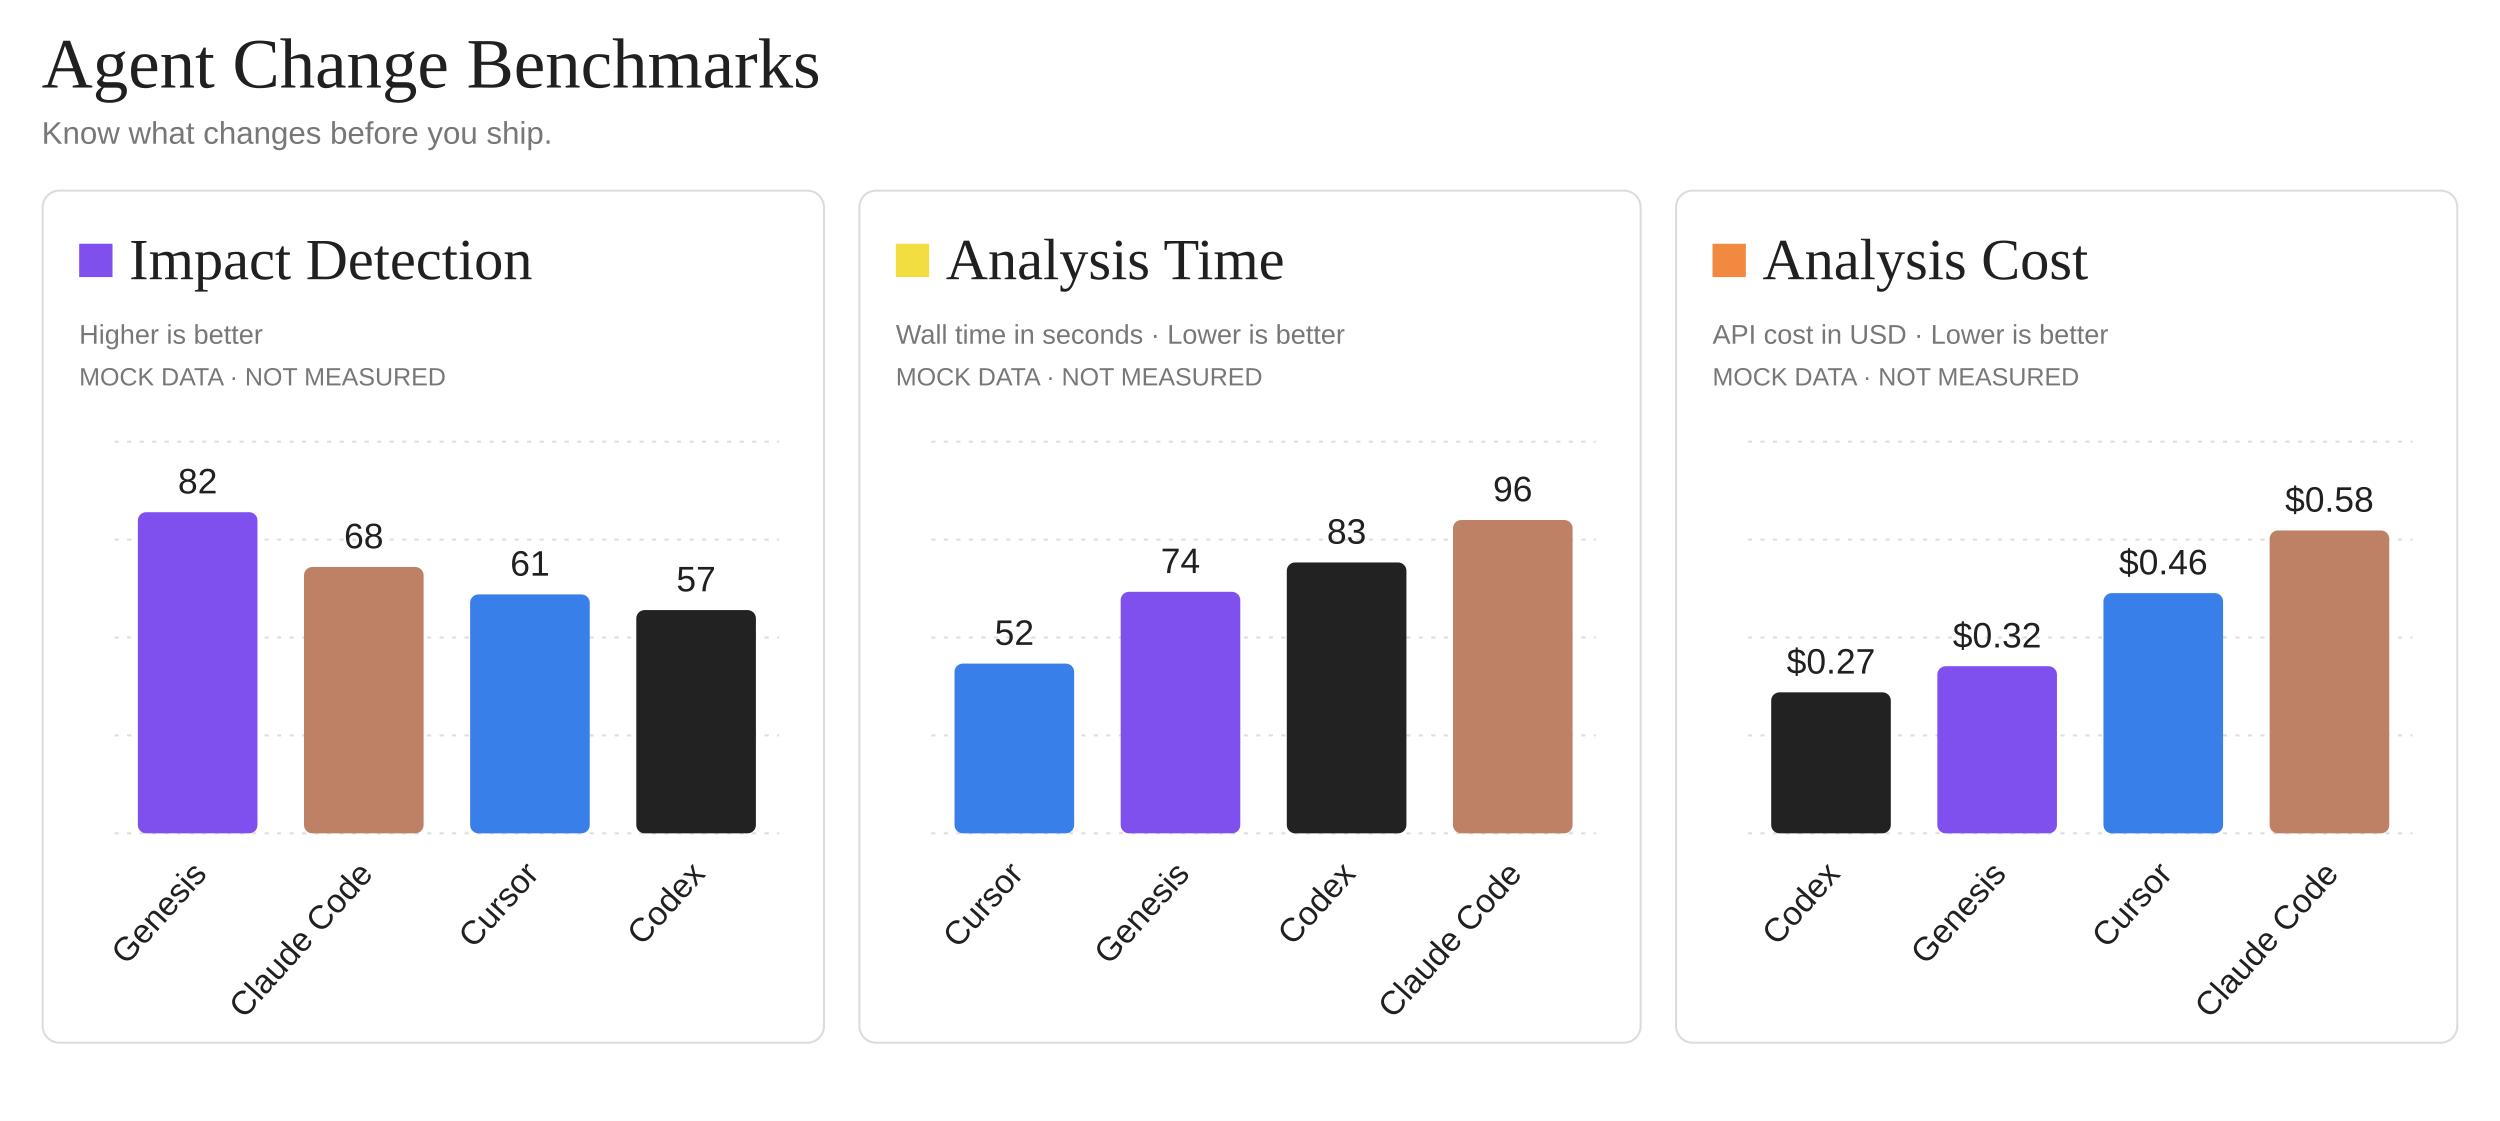
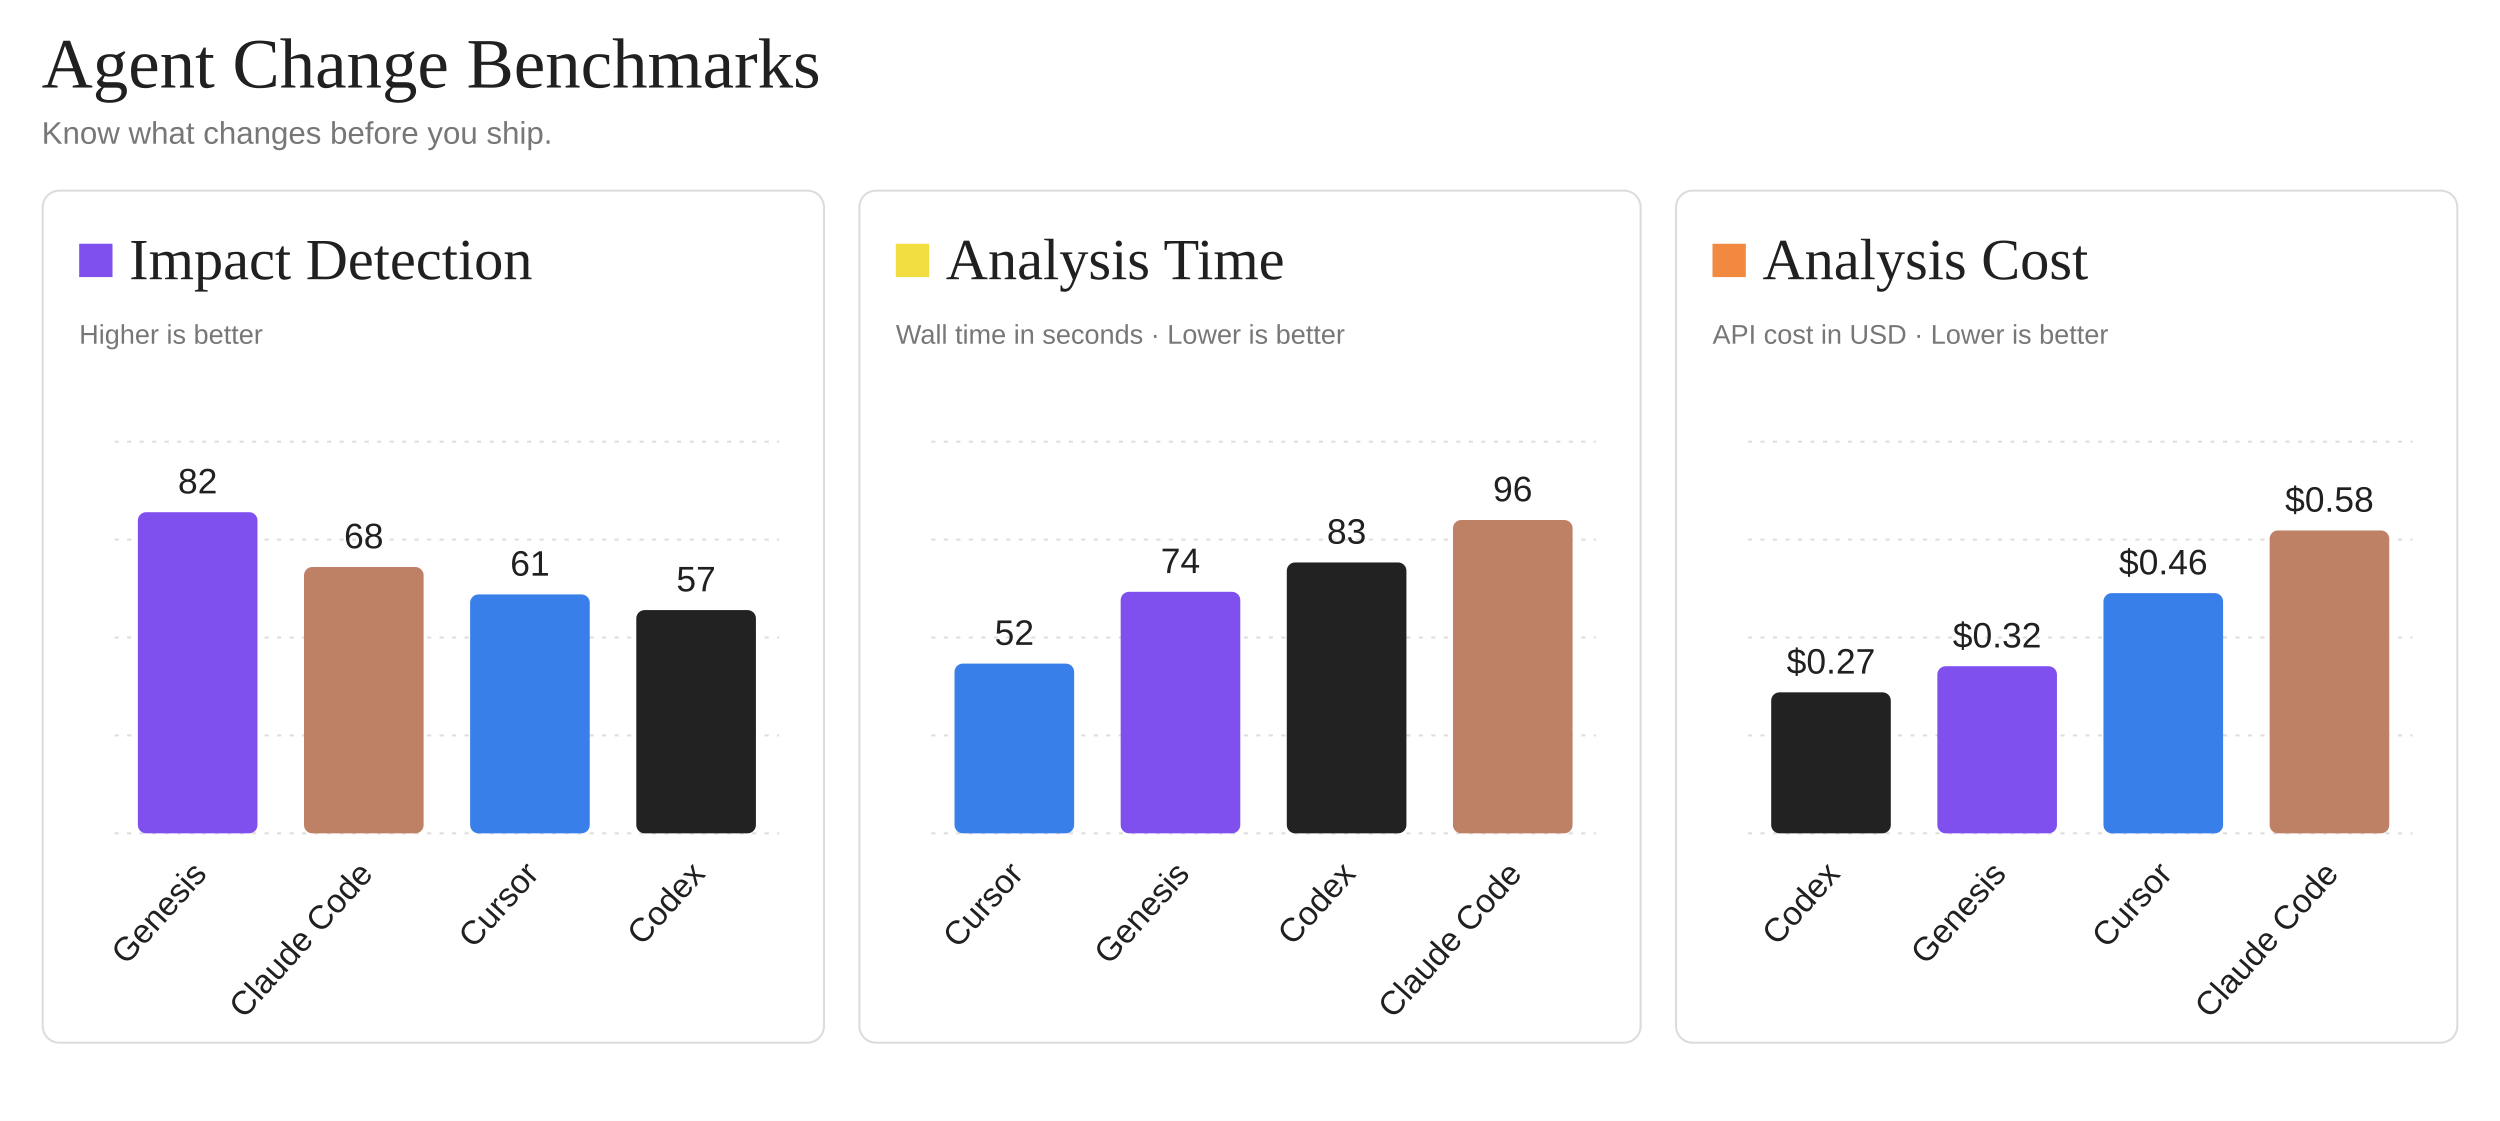
<svg xmlns="http://www.w3.org/2000/svg" width="1200" height="538" viewBox="0 0 1200 538" role="img" aria-labelledby="title desc">
  <rect width="100%" height="100%" fill="white" />
  <g font-family="Arial, Helvetica, sans-serif">
    <text x="20" y="42" font-size="34" fill="#202020" font-family="Georgia, Times New Roman, serif">Agent Change Benchmarks</text>
    <text x="20" y="69" font-size="15" fill="#777777">Know what changes before you ship.</text>
    <g transform="translate(20 91)">
      <rect x="0.5" y="0.5" width="375" height="409" rx="8" fill="white" stroke="#dcdcdc" />
      <rect x="18" y="26" width="16" height="16" fill="#8050ef" />
      <text x="42" y="43" font-size="28" fill="#202020" font-family="Georgia, Times New Roman, serif">Impact Detection</text>
      <text x="18" y="74" font-size="13" fill="#777777">Higher is better</text>
-       <text x="18" y="94" font-size="12" fill="#777777">MOCK DATA · NOT MEASURED</text>
      <path d="M 35 309 H 354" stroke="#dedede" stroke-dasharray="2 4" />
      <path d="M 35 262.0 H 354" stroke="#dedede" stroke-dasharray="2 4" />
      <path d="M 35 215.0 H 354" stroke="#dedede" stroke-dasharray="2 4" />
      <path d="M 35 168.0 H 354" stroke="#dedede" stroke-dasharray="2 4" />
      <path d="M 35 121 H 354" stroke="#dedede" stroke-dasharray="2 4" />
      <rect x="46.17" y="154.84" width="57.42" height="154.16" rx="4" fill="#8050ef" />
      <text x="74.88" y="145.84" font-size="17" fill="#202020" text-anchor="middle">82</text>
      <text x="0" y="0" font-size="16" fill="#202020" transform="translate(79.88 329) rotate(-48)" text-anchor="end">Genesis</text>
      <rect x="125.92" y="181.16" width="57.42" height="127.84" rx="4" fill="#bf8166" />
      <text x="154.62" y="172.16" font-size="17" fill="#202020" text-anchor="middle">68</text>
      <text x="0" y="0" font-size="16" fill="#202020" transform="translate(159.62 329) rotate(-48)" text-anchor="end">Claude Code</text>
      <rect x="205.66" y="194.32" width="57.42" height="114.68" rx="4" fill="#397fe9" />
      <text x="234.38" y="185.32" font-size="17" fill="#202020" text-anchor="middle">61</text>
      <text x="0" y="0" font-size="16" fill="#202020" transform="translate(239.38 329) rotate(-48)" text-anchor="end">Cursor</text>
      <rect x="285.42" y="201.84" width="57.42" height="107.16" rx="4" fill="#222222" />
      <text x="314.12" y="192.84" font-size="17" fill="#202020" text-anchor="middle">57</text>
      <text x="0" y="0" font-size="16" fill="#202020" transform="translate(319.12 329) rotate(-48)" text-anchor="end">Codex</text>
    </g>
    <g transform="translate(412 91)">
      <rect x="0.5" y="0.5" width="375" height="409" rx="8" fill="white" stroke="#dcdcdc" />
      <rect x="18" y="26" width="16" height="16" fill="#f3de41" />
      <text x="42" y="43" font-size="28" fill="#202020" font-family="Georgia, Times New Roman, serif">Analysis Time</text>
      <text x="18" y="74" font-size="13" fill="#777777">Wall time in seconds · Lower is better</text>
-       <text x="18" y="94" font-size="12" fill="#777777">MOCK DATA · NOT MEASURED</text>
      <path d="M 35 309 H 354" stroke="#dedede" stroke-dasharray="2 4" />
      <path d="M 35 262.0 H 354" stroke="#dedede" stroke-dasharray="2 4" />
      <path d="M 35 215.0 H 354" stroke="#dedede" stroke-dasharray="2 4" />
      <path d="M 35 168.0 H 354" stroke="#dedede" stroke-dasharray="2 4" />
      <path d="M 35 121 H 354" stroke="#dedede" stroke-dasharray="2 4" />
      <rect x="46.17" y="227.53" width="57.42" height="81.47" rx="4" fill="#397fe9" />
      <text x="74.88" y="218.53" font-size="17" fill="#202020" text-anchor="middle">52</text>
      <text x="0" y="0" font-size="16" fill="#202020" transform="translate(79.88 329) rotate(-48)" text-anchor="end">Cursor</text>
      <rect x="125.92" y="193.07" width="57.42" height="115.93" rx="4" fill="#8050ef" />
      <text x="154.62" y="184.07" font-size="17" fill="#202020" text-anchor="middle">74</text>
      <text x="0" y="0" font-size="16" fill="#202020" transform="translate(159.62 329) rotate(-48)" text-anchor="end">Genesis</text>
      <rect x="205.66" y="178.97" width="57.42" height="130.03" rx="4" fill="#222222" />
      <text x="234.38" y="169.97" font-size="17" fill="#202020" text-anchor="middle">83</text>
      <text x="0" y="0" font-size="16" fill="#202020" transform="translate(239.38 329) rotate(-48)" text-anchor="end">Codex</text>
      <rect x="285.42" y="158.60" width="57.42" height="150.40" rx="4" fill="#bf8166" />
      <text x="314.12" y="149.6" font-size="17" fill="#202020" text-anchor="middle">96</text>
      <text x="0" y="0" font-size="16" fill="#202020" transform="translate(319.12 329) rotate(-48)" text-anchor="end">Claude Code</text>
    </g>
    <g transform="translate(804 91)">
      <rect x="0.5" y="0.5" width="375" height="409" rx="8" fill="white" stroke="#dcdcdc" />
      <rect x="18" y="26" width="16" height="16" fill="#f18a40" />
      <text x="42" y="43" font-size="28" fill="#202020" font-family="Georgia, Times New Roman, serif">Analysis Cost</text>
      <text x="18" y="74" font-size="13" fill="#777777">API cost in USD · Lower is better</text>
-       <text x="18" y="94" font-size="12" fill="#777777">MOCK DATA · NOT MEASURED</text>
      <path d="M 35 309 H 354" stroke="#dedede" stroke-dasharray="2 4" />
      <path d="M 35 262.0 H 354" stroke="#dedede" stroke-dasharray="2 4" />
      <path d="M 35 215.0 H 354" stroke="#dedede" stroke-dasharray="2 4" />
      <path d="M 35 168.0 H 354" stroke="#dedede" stroke-dasharray="2 4" />
      <path d="M 35 121 H 354" stroke="#dedede" stroke-dasharray="2 4" />
      <rect x="46.17" y="241.32" width="57.42" height="67.68" rx="4" fill="#222222" />
      <text x="74.88" y="232.32" font-size="17" fill="#202020" text-anchor="middle">$0.27</text>
      <text x="0" y="0" font-size="16" fill="#202020" transform="translate(79.88 329) rotate(-48)" text-anchor="end">Codex</text>
      <rect x="125.92" y="228.79" width="57.42" height="80.21" rx="4" fill="#8050ef" />
      <text x="154.62" y="219.79" font-size="17" fill="#202020" text-anchor="middle">$0.32</text>
      <text x="0" y="0" font-size="16" fill="#202020" transform="translate(159.62 329) rotate(-48)" text-anchor="end">Genesis</text>
      <rect x="205.66" y="193.69" width="57.42" height="115.31" rx="4" fill="#397fe9" />
      <text x="234.38" y="184.69" font-size="17" fill="#202020" text-anchor="middle">$0.46</text>
      <text x="0" y="0" font-size="16" fill="#202020" transform="translate(239.38 329) rotate(-48)" text-anchor="end">Cursor</text>
      <rect x="285.42" y="163.61" width="57.42" height="145.39" rx="4" fill="#bf8166" />
      <text x="314.12" y="154.61" font-size="17" fill="#202020" text-anchor="middle">$0.58</text>
      <text x="0" y="0" font-size="16" fill="#202020" transform="translate(319.12 329) rotate(-48)" text-anchor="end">Claude Code</text>
    </g>
  </g>
</svg>
